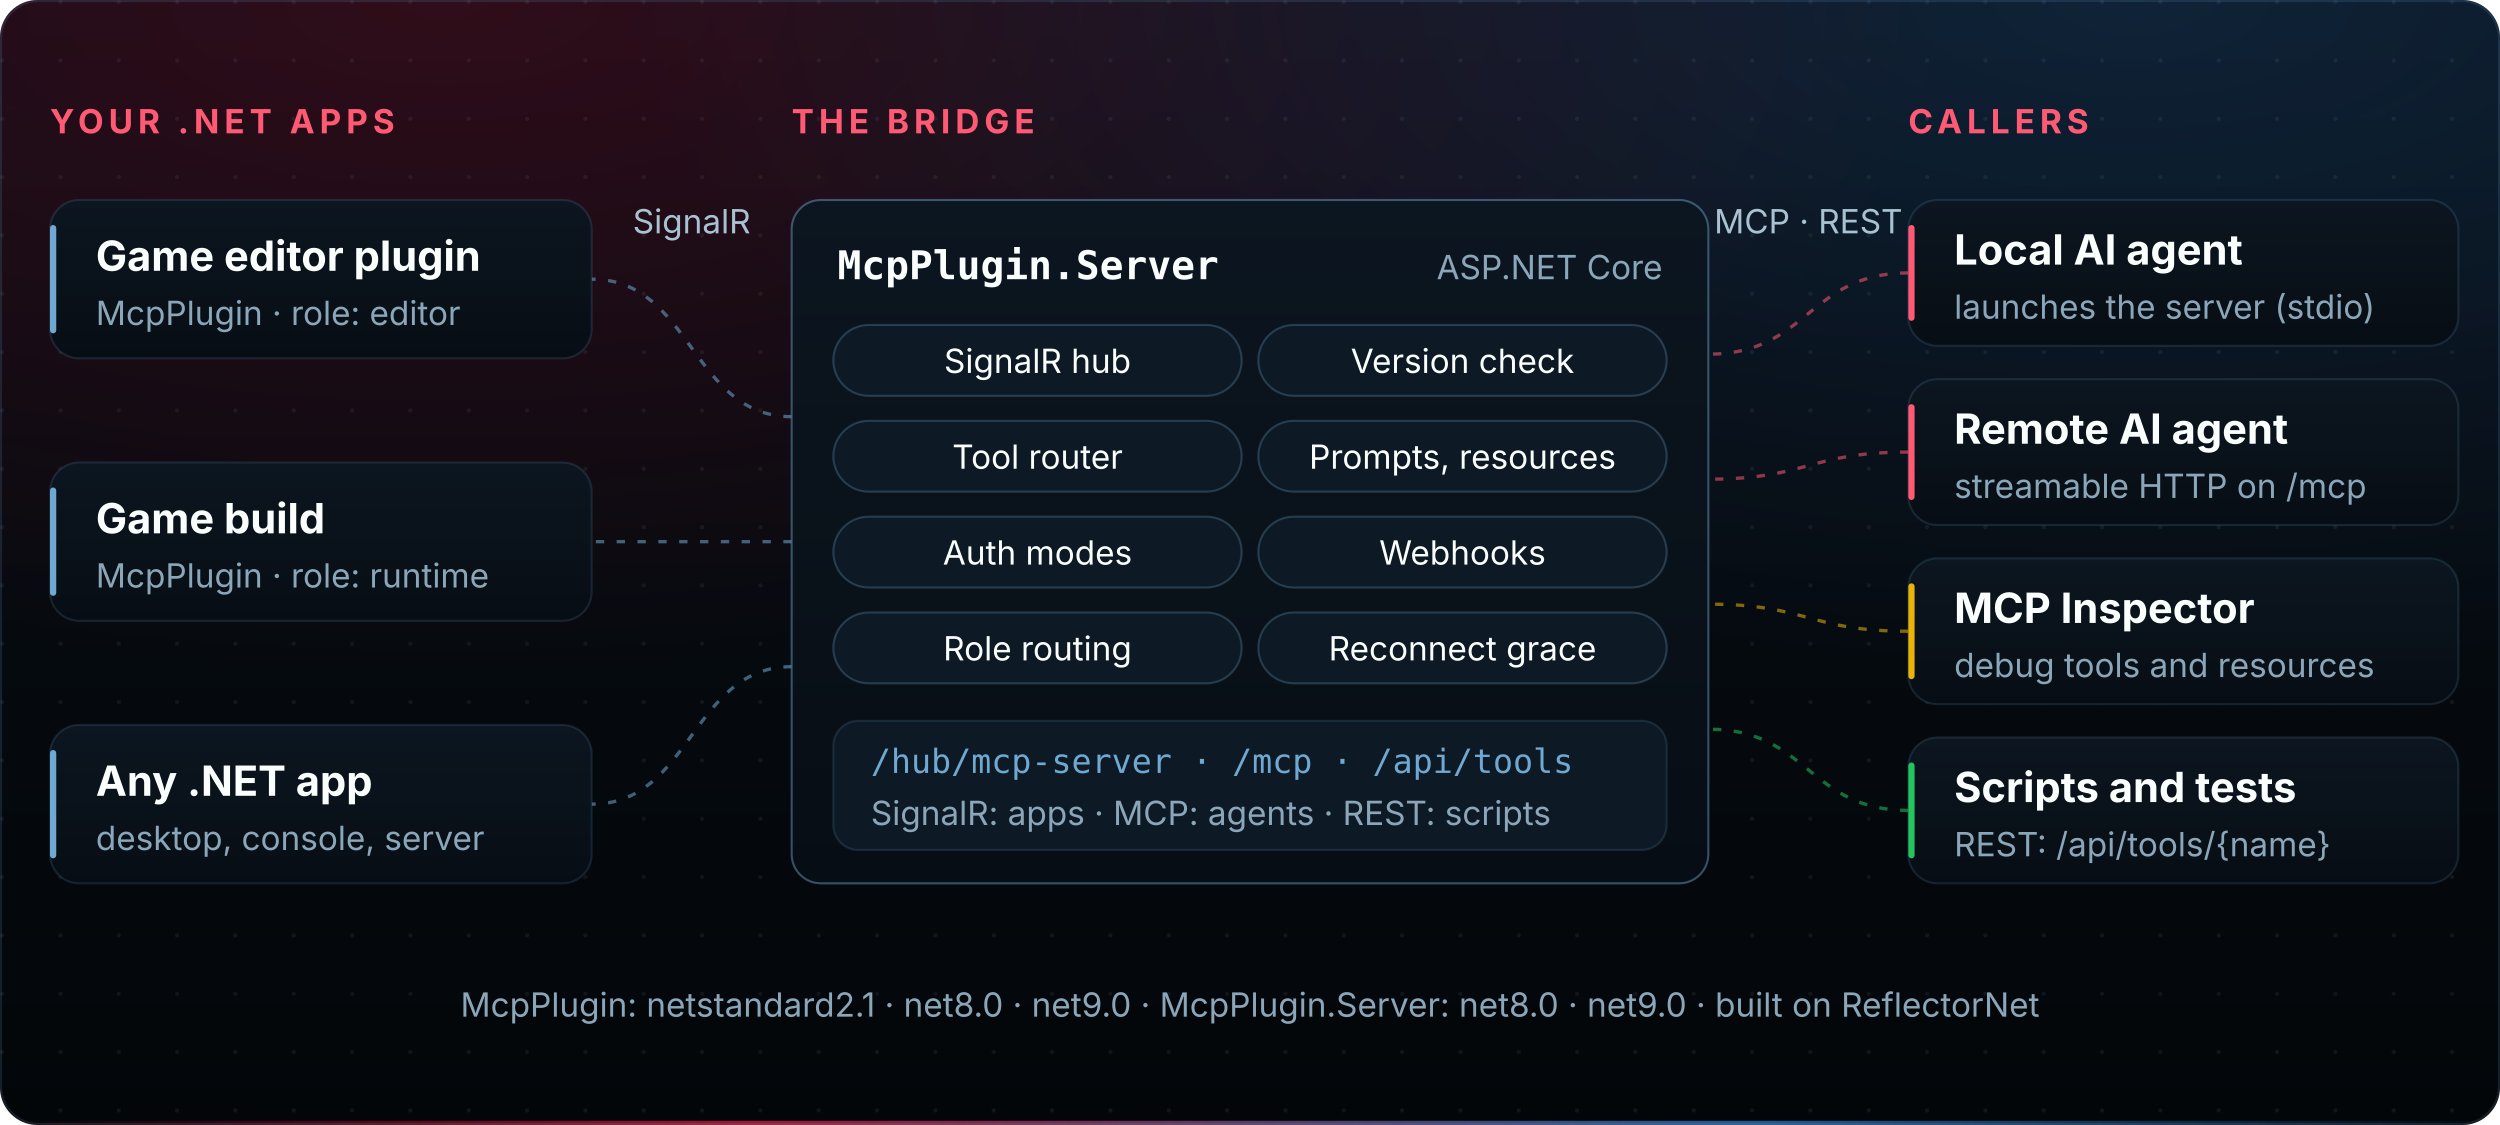
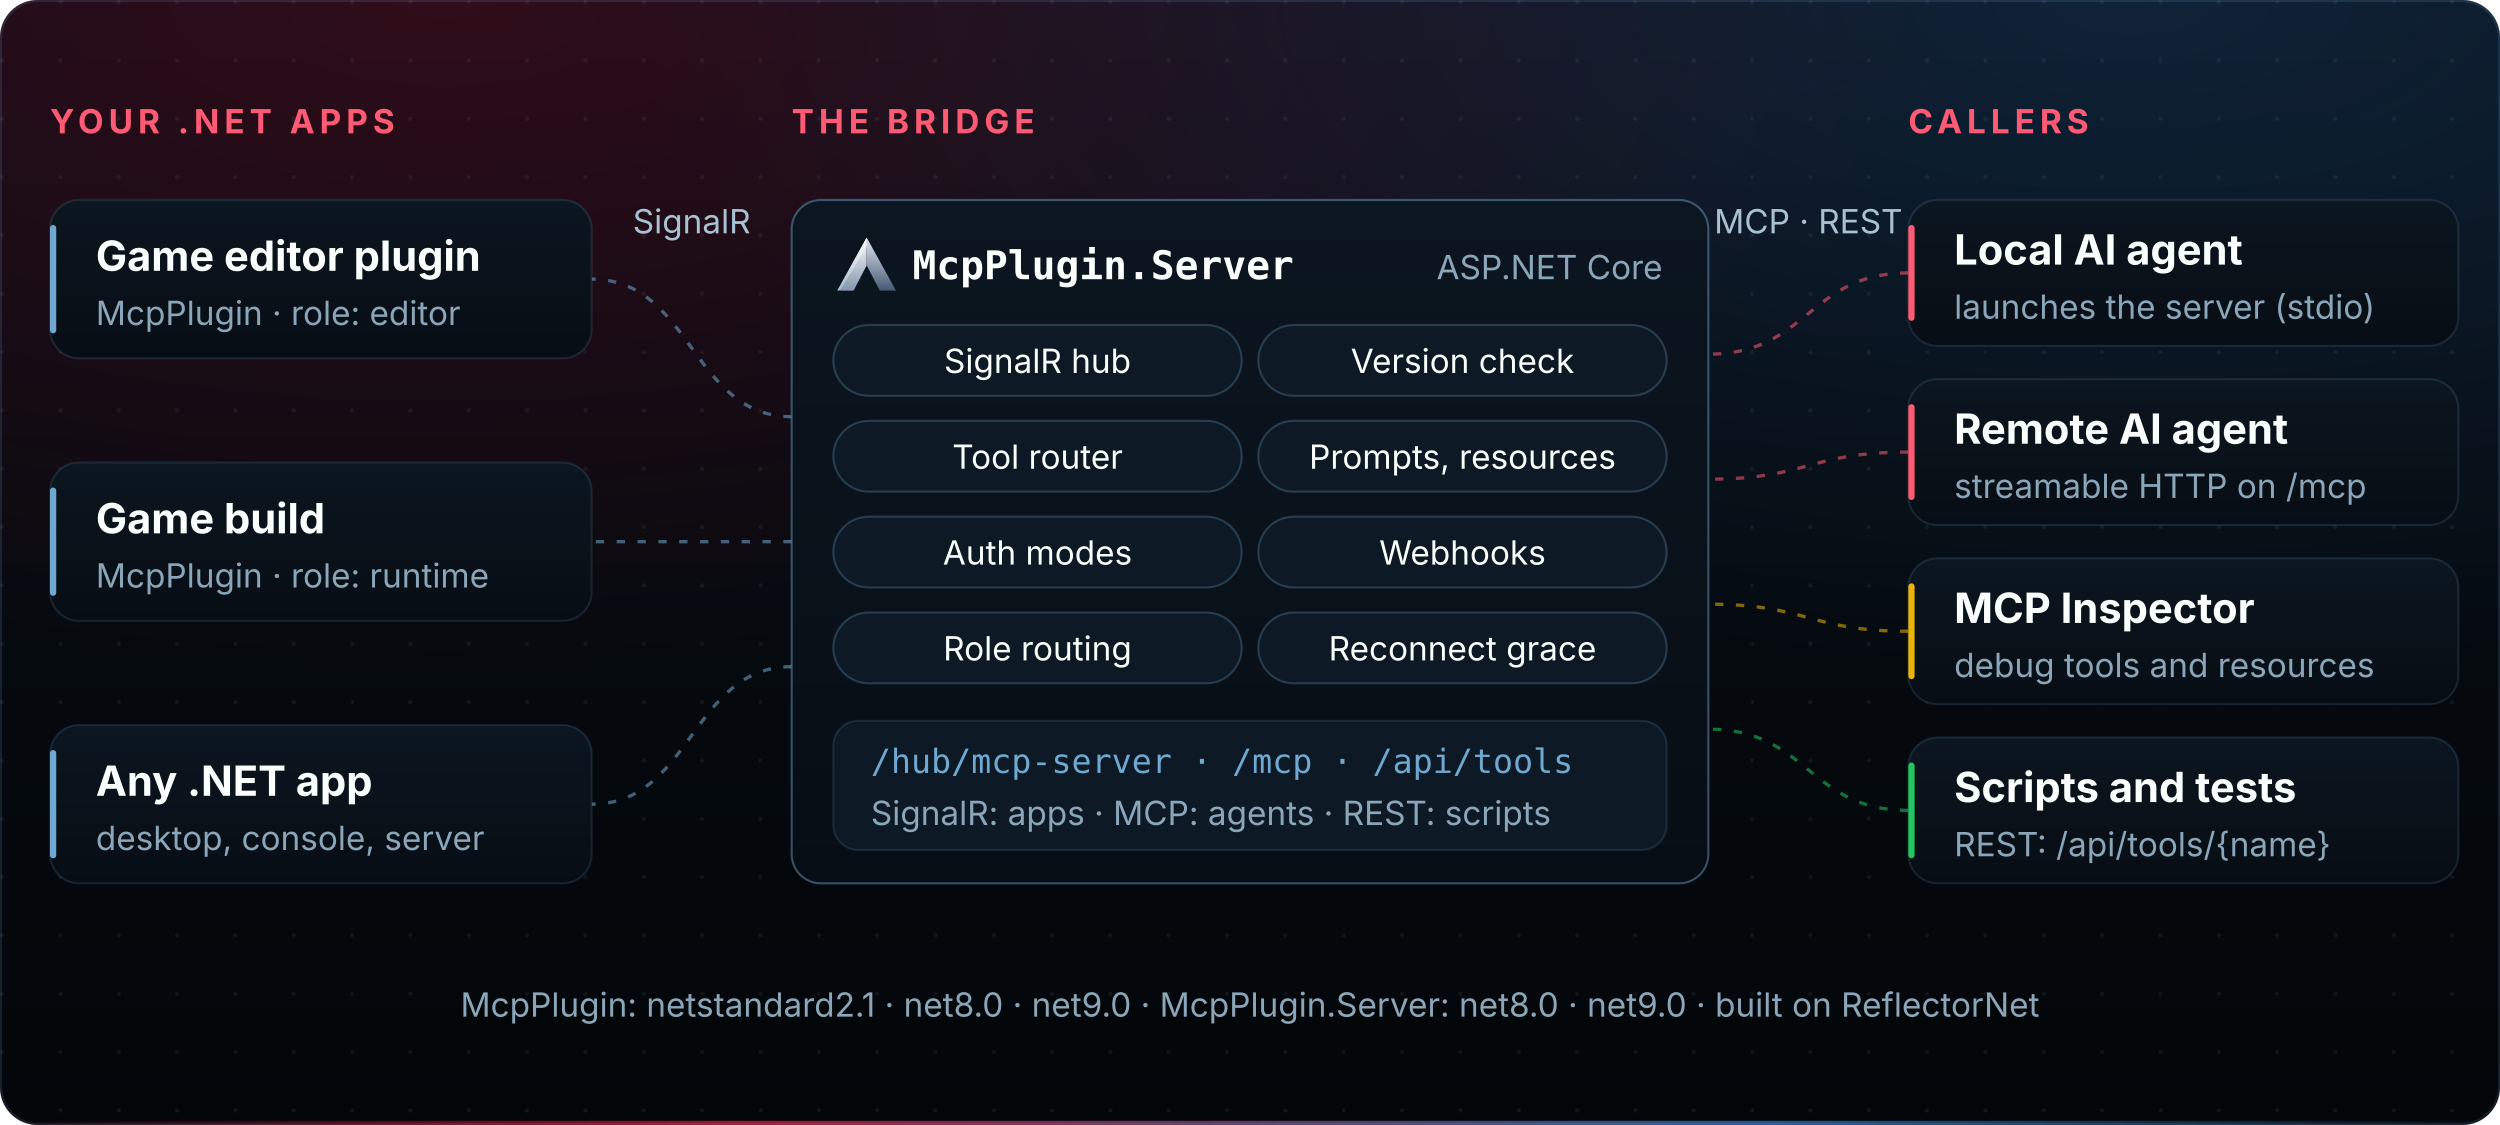
<svg xmlns="http://www.w3.org/2000/svg" width="1200" height="540" viewBox="0 0 1200 540" role="img" aria-label="Architecture: .NET apps with McpPlugin connect to McpPlugin.Server over SignalR; AI agents and scripts reach the server over MCP (stdio or streamable HTTP) and REST">
  <defs>
    <linearGradient id="bg" x1="0" y1="0" x2="0" y2="1">
      <stop offset="0" stop-color="#080F17" />
      <stop offset="1" stop-color="#030609" />
    </linearGradient>
    <radialGradient id="hzR" cx="0.18" cy="0" r="0.6">
      <stop offset="0" stop-color="#FF002A" stop-opacity="0.16" />
      <stop offset="1" stop-color="#FF002A" stop-opacity="0" />
    </radialGradient>
    <radialGradient id="hzB" cx="0.85" cy="0" r="0.6">
      <stop offset="0" stop-color="#3B9BFF" stop-opacity="0.14" />
      <stop offset="1" stop-color="#3B9BFF" stop-opacity="0" />
    </radialGradient>
    <pattern id="dots" width="28" height="28" patternUnits="userSpaceOnUse">
      <circle cx="1" cy="1" r="1" fill="#A8C2D2" fill-opacity="0.08" />
    </pattern>
    <linearGradient id="rule" x1="0" y1="0" x2="1" y2="0">
      <stop offset="0" stop-color="#FF002A" stop-opacity="0" />
      <stop offset="0.3" stop-color="#FF2448" stop-opacity="0.6" />
      <stop offset="0.7" stop-color="#3B9BFF" stop-opacity="0.55" />
      <stop offset="1" stop-color="#3B9BFF" stop-opacity="0" />
    </linearGradient>
    <linearGradient id="card" x1="0" y1="0" x2="0" y2="1">
      <stop offset="0" stop-color="#0C1620" />
      <stop offset="1" stop-color="#070D14" />
    </linearGradient>
+     <linearGradient id="logoL" gradientUnits="userSpaceOnUse" x1="512" y1="190" x2="512" y2="785">
+       <stop offset="0" stop-color="#FFFFFF" />
+       <stop offset="1" stop-color="#8395AD" />
+     </linearGradient>
+     <linearGradient id="logoR" gradientUnits="userSpaceOnUse" x1="512" y1="190" x2="512" y2="785">
+       <stop offset="0" stop-color="#E1E8F1" />
+       <stop offset="1" stop-color="#455974" />
+     </linearGradient>
+     <linearGradient id="logoB" gradientUnits="userSpaceOnUse" x1="512" y1="190" x2="512" y2="785">
+       <stop offset="0" stop-color="#FFFFFF" />
+       <stop offset="1" stop-color="#AABBD0" />
+     </linearGradient>
+     <radialGradient id="logoGlow">
+       <stop offset="0" stop-color="#6FA8D0" stop-opacity=".18" />
+       <stop offset="1" stop-color="#6FA8D0" stop-opacity="0" />
+     </radialGradient>
    <linearGradient id="brand" x1="0" y1="0" x2="1" y2="1">
      <stop offset="0" stop-color="#FF5A73" />
      <stop offset="1" stop-color="#6FA8D0" />
    </linearGradient>
    <clipPath id="frame">
      <rect width="1200" height="540" rx="18" />
    </clipPath>
  </defs>
  <style>
    .s { font-family: Inter, 'Segoe UI', system-ui, -apple-system, Helvetica, Arial, sans-serif; } .m { font-family: 'JetBrains Mono', 'Cascadia Code', Consolas, Menlo, monospace; white-space: pre; }
    .pulse { animation: pulse 3.2s ease-in-out infinite; transform-box: fill-box; transform-origin: center; }
    @keyframes pulse { 0%,100% { opacity: .85; transform: scale(1); } 50% { opacity: 1; transform: scale(1.04); } }
    .spin { animation: spin 40s linear infinite; transform-box: fill-box; transform-origin: center; }
    .spin.r { animation-duration: 60s; animation-direction: reverse; }
    @keyframes spin { to { transform: rotate(360deg); } }
    .blink { animation: blink 1.1s steps(1) infinite; } @keyframes blink { 50% { opacity: 0; } }
    
    @media (prefers-reduced-motion: reduce) { * { animation: none !important; } }
  </style>
  <g clip-path="url(#frame)">
    <rect width="1200" height="540" fill="url(#bg)" />
    <rect width="1200" height="540" fill="url(#hzR)" />
    <rect width="1200" height="540" fill="url(#hzB)" />
    <rect width="1200" height="540" fill="url(#dots)" />
    <text x="24" y="64" text-anchor="start" class="s" font-size="16" font-weight="700" letter-spacing="2.4" fill="#FF5A73">YOUR .NET APPS</text>
    <text x="380" y="64" text-anchor="start" class="s" font-size="16" font-weight="700" letter-spacing="2.4" fill="#FF5A73">THE BRIDGE</text>
    <text x="916" y="64" text-anchor="start" class="s" font-size="16" font-weight="700" letter-spacing="2.4" fill="#FF5A73">CALLERS</text>
    <path id="w3" d="M380 200 C332 200 332 134 284 134" fill="none" stroke="#6FA8D0" stroke-opacity=".55" stroke-width="1.6" stroke-dasharray="4 6" />
    <circle r="4" fill="#6FA8D0">
      <animateMotion dur="2.0s" begin="-0.0s" repeatCount="indefinite">
        <mpath href="#w3" />
      </animateMotion>
    </circle>
    <rect x="24" y="96" width="260" height="76" rx="14" fill="url(#card)" stroke="rgba(111,168,208,0.16)" />
    <rect x="24" y="108" width="3" height="52" rx="1.5" fill="#6FA8D0" />
    <text x="46" y="130.0" class="s" font-size="20" font-weight="700" fill="#FAFFFD">Game editor plugin</text>
    <text x="46" y="156.0" class="s" font-size="16" fill="#8AA6B8">McpPlugin · role: editor</text>
    <path id="w4" d="M380 260 C332 260 332 260 284 260" fill="none" stroke="#6FA8D0" stroke-opacity=".55" stroke-width="1.6" stroke-dasharray="4 6" />
    <circle r="4" fill="#6FA8D0">
      <animateMotion dur="2.0s" begin="-0.6s" repeatCount="indefinite">
        <mpath href="#w4" />
      </animateMotion>
    </circle>
    <rect x="24" y="222" width="260" height="76" rx="14" fill="url(#card)" stroke="rgba(111,168,208,0.16)" />
    <rect x="24" y="234" width="3" height="52" rx="1.5" fill="#6FA8D0" />
    <text x="46" y="256.0" class="s" font-size="20" font-weight="700" fill="#FAFFFD">Game build</text>
    <text x="46" y="282.0" class="s" font-size="16" fill="#8AA6B8">McpPlugin · role: runtime</text>
    <path id="w5" d="M380 320 C332 320 332 386 284 386" fill="none" stroke="#6FA8D0" stroke-opacity=".55" stroke-width="1.6" stroke-dasharray="4 6" />
    <circle r="4" fill="#6FA8D0">
      <animateMotion dur="2.0s" begin="-1.2s" repeatCount="indefinite">
        <mpath href="#w5" />
      </animateMotion>
    </circle>
    <rect x="24" y="348" width="260" height="76" rx="14" fill="url(#card)" stroke="rgba(111,168,208,0.16)" />
    <rect x="24" y="360" width="3" height="52" rx="1.5" fill="#6FA8D0" />
    <text x="46" y="382.0" class="s" font-size="20" font-weight="700" fill="#FAFFFD">Any .NET app</text>
    <text x="46" y="408.0" class="s" font-size="16" fill="#8AA6B8">desktop, console, server</text>
    <path id="w6" d="M916 131 C868 131 868 170 820 170" fill="none" stroke="#FF5A73" stroke-opacity=".55" stroke-width="1.6" stroke-dasharray="4 6" />
    <circle r="4" fill="#FF5A73">
      <animateMotion dur="2.4s" begin="-0.0s" repeatCount="indefinite">
        <mpath href="#w6" />
      </animateMotion>
    </circle>
    <rect x="916" y="96" width="264" height="70" rx="14" fill="url(#card)" stroke="rgba(111,168,208,0.16)" />
    <rect x="916" y="108" width="3" height="46" rx="1.5" fill="#FF5A73" />
    <text x="938" y="127.0" class="s" font-size="20" font-weight="700" fill="#FAFFFD">Local AI agent</text>
    <text x="938" y="153.0" class="s" font-size="16" fill="#8AA6B8">launches the server (stdio)</text>
    <path id="w7" d="M916 217 C868 217 868 230 820 230" fill="none" stroke="#FF5A73" stroke-opacity=".55" stroke-width="1.6" stroke-dasharray="4 6" />
    <circle r="4" fill="#FF5A73">
      <animateMotion dur="2.4s" begin="-0.6s" repeatCount="indefinite">
        <mpath href="#w7" />
      </animateMotion>
    </circle>
    <rect x="916" y="182" width="264" height="70" rx="14" fill="url(#card)" stroke="rgba(111,168,208,0.16)" />
    <rect x="916" y="194" width="3" height="46" rx="1.5" fill="#FF5A73" />
    <text x="938" y="213.0" class="s" font-size="20" font-weight="700" fill="#FAFFFD">Remote AI agent</text>
    <text x="938" y="239.0" class="s" font-size="16" fill="#8AA6B8">streamable HTTP on /mcp</text>
    <path id="w8" d="M916 303 C868 303 868 290 820 290" fill="none" stroke="#EAB308" stroke-opacity=".55" stroke-width="1.6" stroke-dasharray="4 6" />
    <circle r="4" fill="#EAB308">
      <animateMotion dur="2.4s" begin="-1.2s" repeatCount="indefinite">
        <mpath href="#w8" />
      </animateMotion>
    </circle>
    <rect x="916" y="268" width="264" height="70" rx="14" fill="url(#card)" stroke="rgba(111,168,208,0.16)" />
    <rect x="916" y="280" width="3" height="46" rx="1.5" fill="#EAB308" />
    <text x="938" y="299.0" class="s" font-size="20" font-weight="700" fill="#FAFFFD">MCP Inspector</text>
    <text x="938" y="325.0" class="s" font-size="16" fill="#8AA6B8">debug tools and resources</text>
    <path id="w9" d="M916 389 C868 389 868 350 820 350" fill="none" stroke="#22C55E" stroke-opacity=".55" stroke-width="1.6" stroke-dasharray="4 6" />
    <circle r="4" fill="#22C55E">
      <animateMotion dur="2.4s" begin="-1.8s" repeatCount="indefinite">
        <mpath href="#w9" />
      </animateMotion>
    </circle>
    <rect x="916" y="354" width="264" height="70" rx="14" fill="url(#card)" stroke="rgba(111,168,208,0.16)" />
    <rect x="916" y="366" width="3" height="46" rx="1.5" fill="#22C55E" />
    <text x="938" y="385.0" class="s" font-size="20" font-weight="700" fill="#FAFFFD">Scripts and tests</text>
    <text x="938" y="411.0" class="s" font-size="16" fill="#8AA6B8">REST: /api/tools/{name}</text>
    <text x="332" y="112" text-anchor="middle" class="s" font-size="16" fill="#A8C2D2">SignalR</text>
    <text x="868" y="112" text-anchor="middle" class="s" font-size="16" fill="#A8C2D2">MCP · REST</text>
    <rect x="380" y="96" width="440" height="328" rx="14" fill="url(#card)" stroke="rgba(111,168,208,0.45)" />
-     <text x="402" y="134" text-anchor="start" class="m" font-size="19" fill="#FAFFFD" font-weight="700">McpPlugin.Server</text>
+     <g transform="translate(393.94 105.68) scale(0.0431)">
+       <path d="M512 194 L512 504 L366 785 L185 785 Z" fill="url(#logoL)" />
+       <path d="M512 194 L839 785 L658 785 L512 504 Z" fill="url(#logoR)" />
+       <path d="M512 194 L512 294 L223 767 L185 785 Z" fill="url(#logoB)" />
+     </g>
+     <text x="438" y="134" text-anchor="start" class="m" font-size="19" fill="#FAFFFD" font-weight="700">McpPlugin.Server</text>
    <text x="798" y="134" text-anchor="end" class="s" font-size="16" fill="#8AA6B8">ASP.NET Core</text>
    <g transform="translate(400 156)">
      <rect width="196" height="34" rx="17" fill="#0D1A25" stroke="rgba(111,168,208,0.45)" stroke-opacity=".6" />
      <text x="98.0" y="23" text-anchor="middle" class="s" font-size="16" fill="#FAFFFD">SignalR hub</text>
    </g>
    <g transform="translate(604 156)">
      <rect width="196" height="34" rx="17" fill="#0D1A25" stroke="rgba(111,168,208,0.45)" stroke-opacity=".6" />
      <text x="98.0" y="23" text-anchor="middle" class="s" font-size="16" fill="#FAFFFD">Version check</text>
    </g>
    <g transform="translate(400 202)">
      <rect width="196" height="34" rx="17" fill="#0D1A25" stroke="rgba(111,168,208,0.45)" stroke-opacity=".6" />
      <text x="98.0" y="23" text-anchor="middle" class="s" font-size="16" fill="#FAFFFD">Tool router</text>
    </g>
    <g transform="translate(604 202)">
      <rect width="196" height="34" rx="17" fill="#0D1A25" stroke="rgba(111,168,208,0.45)" stroke-opacity=".6" />
      <text x="98.0" y="23" text-anchor="middle" class="s" font-size="16" fill="#FAFFFD">Prompts, resources</text>
    </g>
    <g transform="translate(400 248)">
      <rect width="196" height="34" rx="17" fill="#0D1A25" stroke="rgba(111,168,208,0.45)" stroke-opacity=".6" />
      <text x="98.0" y="23" text-anchor="middle" class="s" font-size="16" fill="#FAFFFD">Auth modes</text>
    </g>
    <g transform="translate(604 248)">
      <rect width="196" height="34" rx="17" fill="#0D1A25" stroke="rgba(111,168,208,0.45)" stroke-opacity=".6" />
      <text x="98.0" y="23" text-anchor="middle" class="s" font-size="16" fill="#FAFFFD">Webhooks</text>
    </g>
    <g transform="translate(400 294)">
      <rect width="196" height="34" rx="17" fill="#0D1A25" stroke="rgba(111,168,208,0.45)" stroke-opacity=".6" />
      <text x="98.0" y="23" text-anchor="middle" class="s" font-size="16" fill="#FAFFFD">Role routing</text>
    </g>
    <g transform="translate(604 294)">
      <rect width="196" height="34" rx="17" fill="#0D1A25" stroke="rgba(111,168,208,0.45)" stroke-opacity=".6" />
      <text x="98.0" y="23" text-anchor="middle" class="s" font-size="16" fill="#FAFFFD">Reconnect grace</text>
    </g>
    <rect x="400" y="346" width="400" height="62" rx="12" fill="#0D1A25" stroke="rgba(111,168,208,0.16)" />
    <text x="418" y="371" text-anchor="start" class="m" font-size="16" fill="#6FA8D0">/hub/mcp-server · /mcp · /api/tools</text>
    <text x="418" y="396" text-anchor="start" class="s" font-size="16" fill="#8AA6B8">SignalR: apps · MCP: agents · REST: scripts</text>
    <text x="600.0" y="488" text-anchor="middle" class="s" font-size="16" fill="#8AA6B8">McpPlugin: netstandard2.1 · net8.0 · net9.0   ·   McpPlugin.Server: net8.0 · net9.0   ·   built on ReflectorNet</text>
    <rect x="0" y="538" width="1200" height="2" fill="url(#rule)" />
  </g>
  <rect x=".5" y=".5" width="1199" height="539" rx="18" fill="none" stroke="rgba(111,168,208,0.16)" />
</svg>
